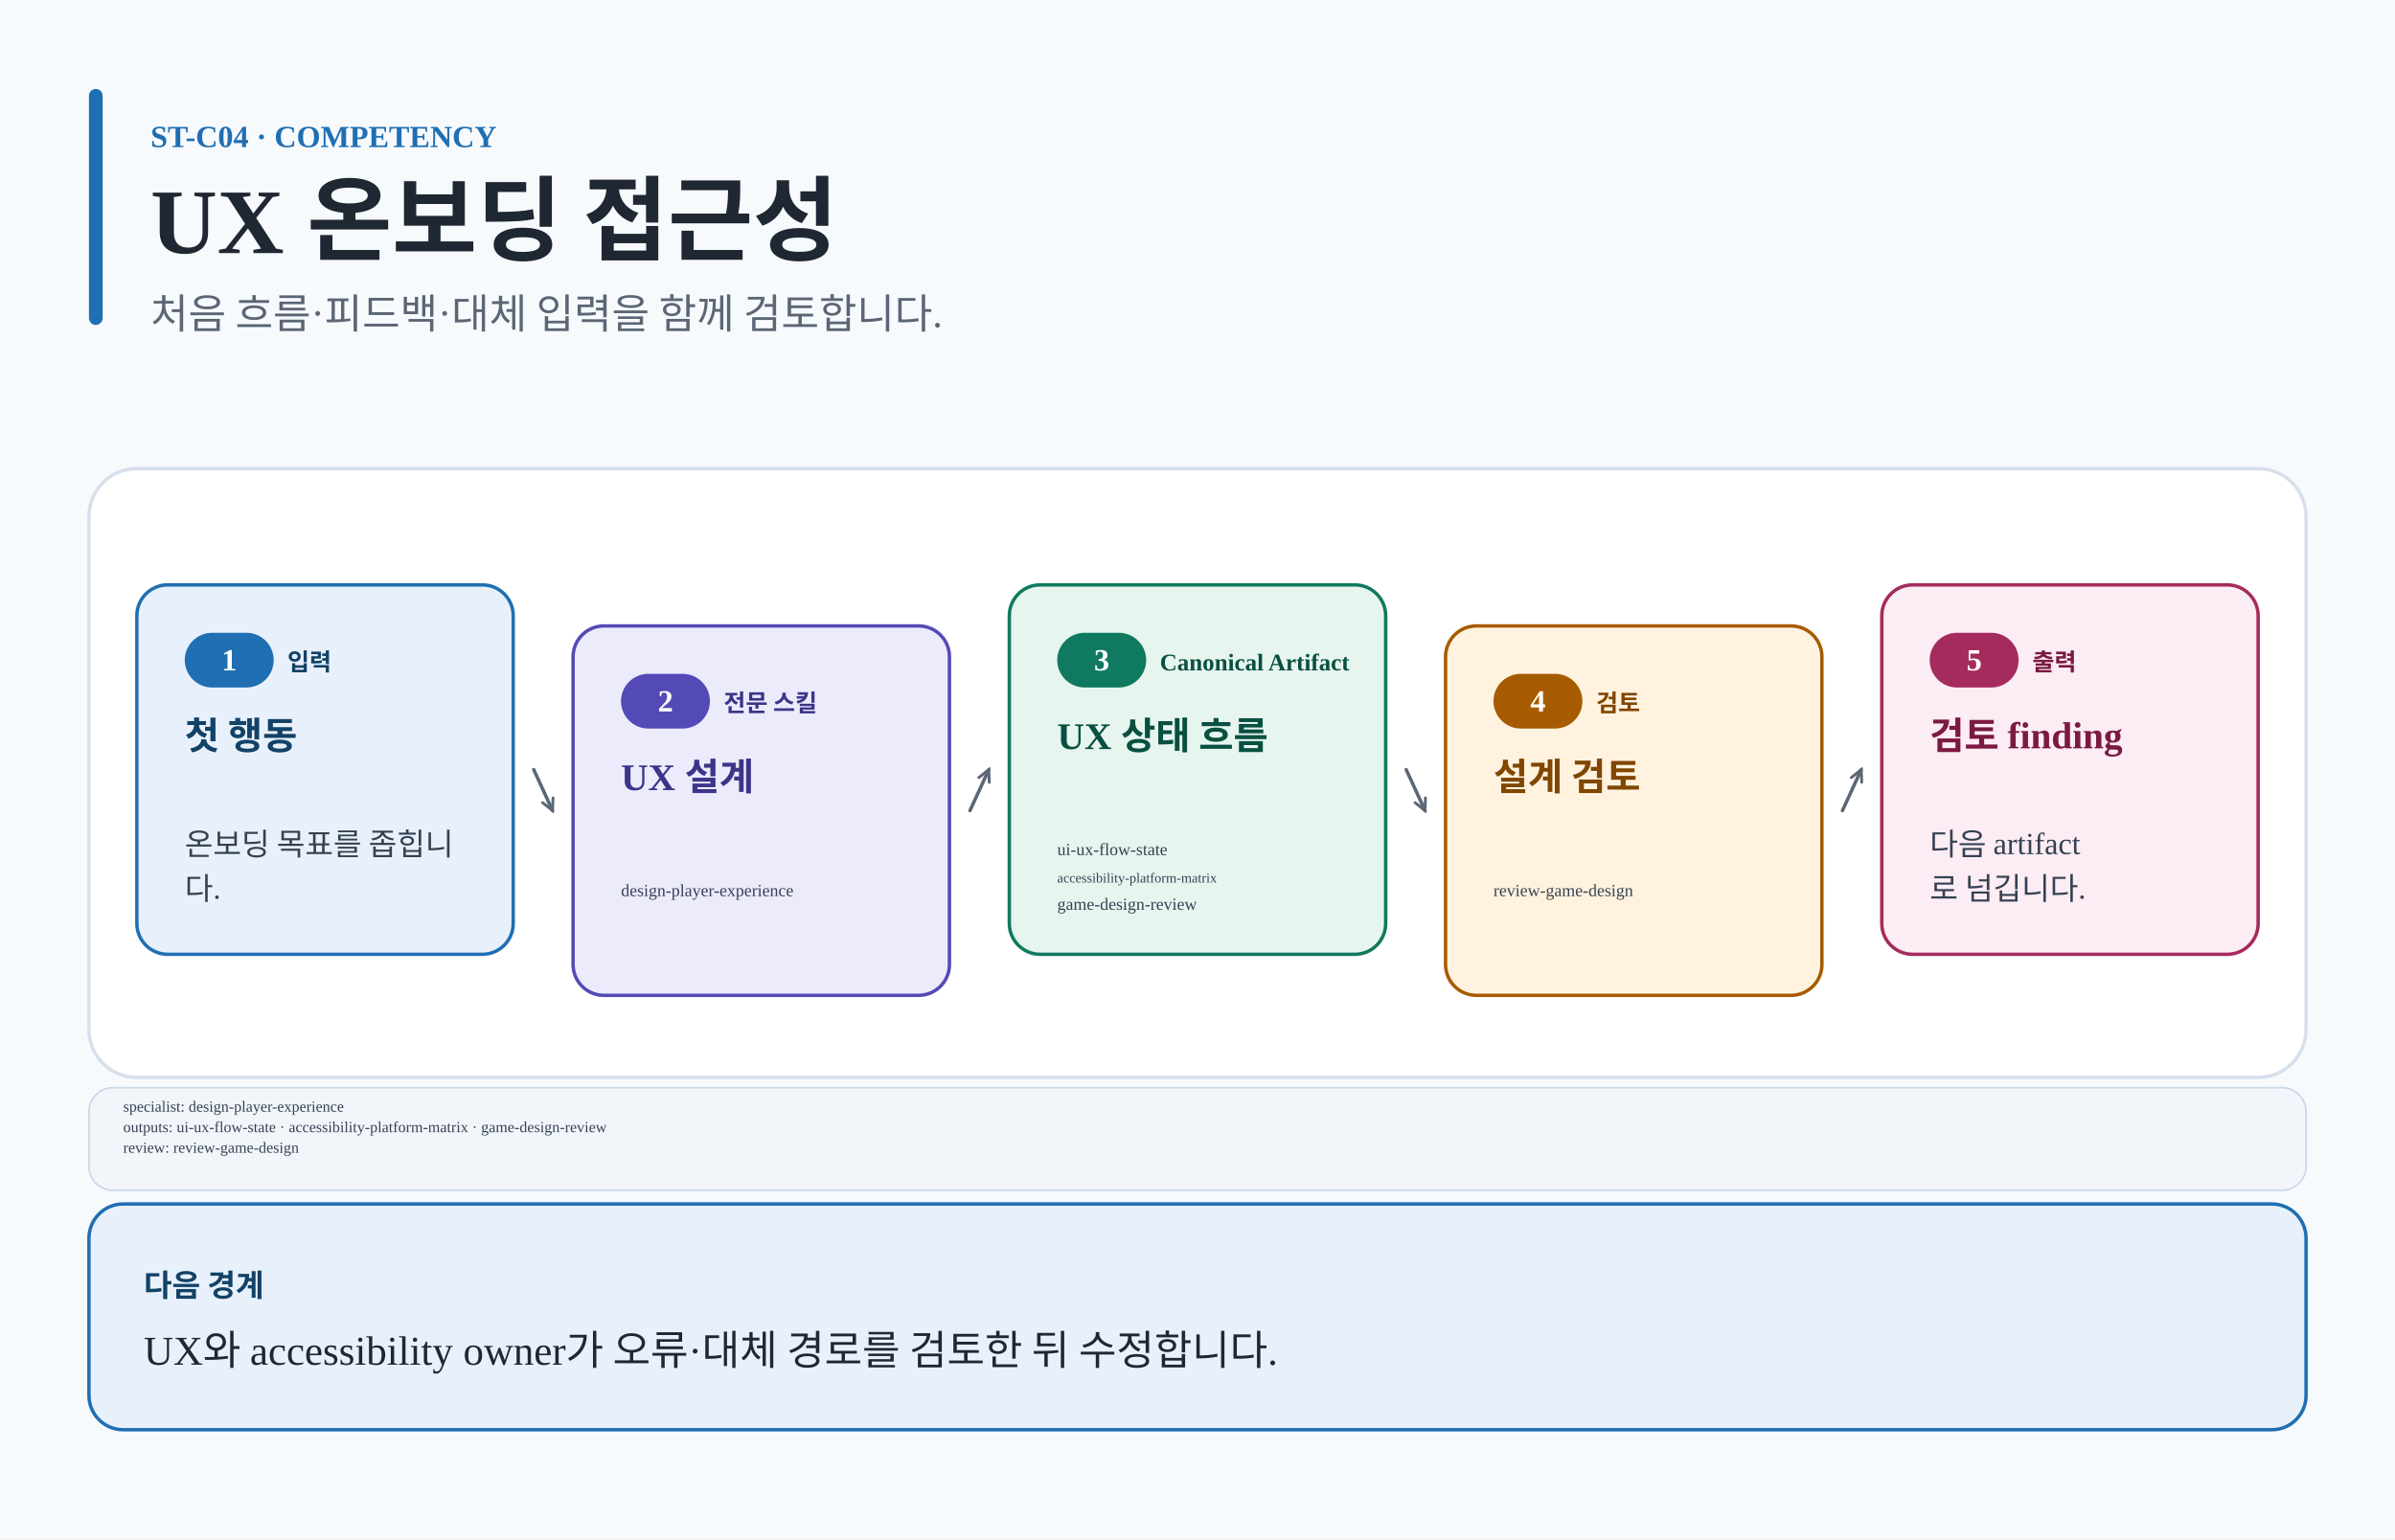
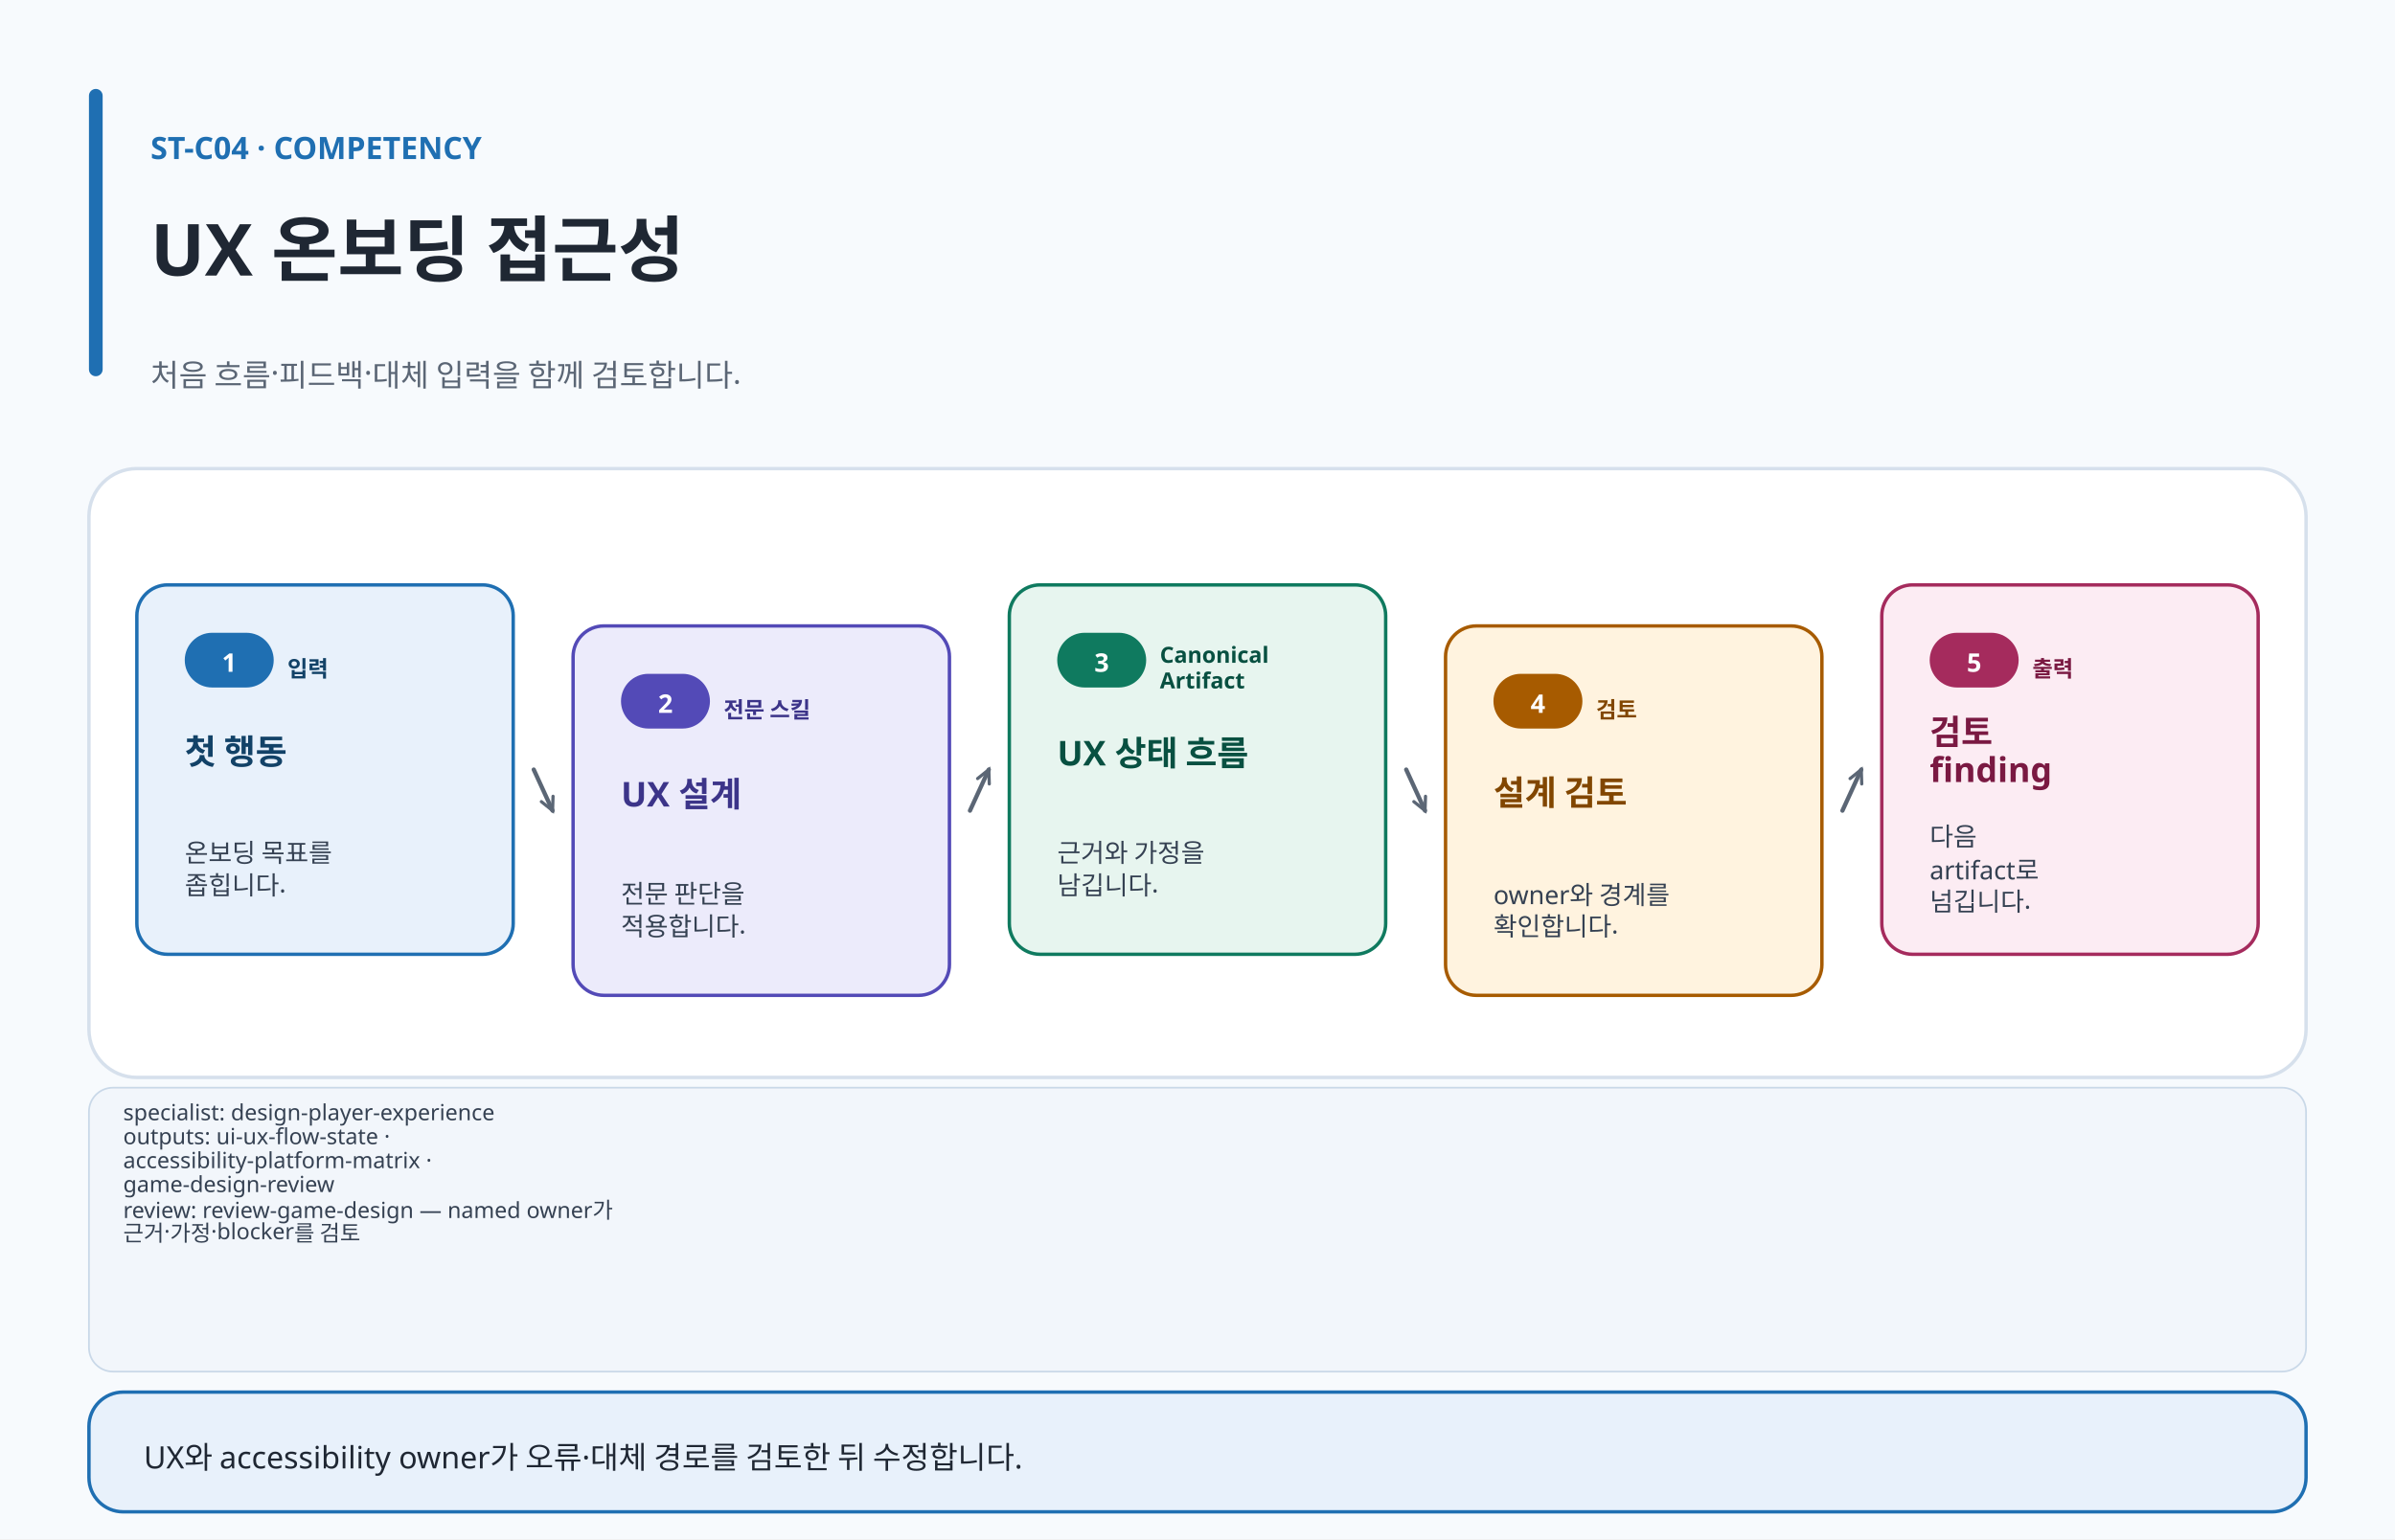
- <svg xmlns="http://www.w3.org/2000/svg" viewBox="0 0 1400 900" width="1400" height="900" role="img" aria-label="UI UX 온보딩과 접근성 검토의 흐름">
+ <svg xmlns="http://www.w3.org/2000/svg" viewBox="0 0 1400 900" width="1400" height="900" role="img" aria-label="UI UX 온보딩과 접근성 검토의 흐름" style="font-family:Pretendard,'Apple SD Gothic Neo','Malgun Gothic','Noto Sans KR',sans-serif">
  <defs>
-     <marker id="open-arrow" viewBox="0 0 12 12" refX="10" refY="6" markerWidth="10" markerHeight="10" markerUnits="userSpaceOnUse" orient="auto">
+     <marker id="open-arrow" viewBox="0 0 12 12" refX="10" refY="6" markerWidth="11.25" markerHeight="11.25" markerUnits="userSpaceOnUse" orient="auto">
      <path d="M 2 2 L 10 6 L 2 10" fill="none" stroke="#5B6675" stroke-width="2" stroke-linecap="round" />
    </marker>
  </defs>
  <rect width="1400" height="900" fill="#F7FAFD" />
-   <rect x="52" y="52" width="8" height="138" rx="4" fill="#1F6FB2" />
-   <text x="88" y="86" fill="#1F6FB2" font-size="18" font-weight="700">ST-C04 · COMPETENCY</text>
-   <text x="88" y="148" fill="#1F2733" font-size="54" font-weight="700">UX 온보딩 접근성</text>
-   <text x="88" y="192" fill="#5B6675" font-size="24">처음 흐름·피드백·대체 입력을 함께 검토합니다.</text>
+   <rect x="52" y="52" width="8" height="168" rx="4" fill="#1F6FB2" />
+   <text data-text-role="eyebrow" x="88" y="86" text-anchor="start" dominant-baseline="central" fill="#1F6FB2" font-size="18" font-weight="700">
+     <tspan x="88" dy="0">ST-C04 · COMPETENCY</tspan>
+   </text>
+   <text data-text-role="title" x="88" y="141" text-anchor="start" dominant-baseline="central" fill="#1F2733" font-size="42" font-weight="700">
+     <tspan x="88" dy="0">UX 온보딩 접근성</tspan>
+   </text>
+   <text data-text-role="description" x="88" y="218" text-anchor="start" dominant-baseline="central" fill="#5B6675" font-size="18" font-weight="400">
+     <tspan x="88" dy="0">처음 흐름·피드백·대체 입력을 함께 검토합니다.</tspan>
+   </text>
  <rect x="52" y="274" width="1296" height="356" rx="28" fill="#FFFFFF" stroke="#D6E0EC" stroke-width="2" />
-   <path d="M 312 450 L 323 474" fill="none" stroke="#5B6675" stroke-width="2" stroke-linecap="round" marker-end="url(#open-arrow)" />
-   <path d="M 567 474 L 578 450" fill="none" stroke="#5B6675" stroke-width="2" stroke-linecap="round" marker-end="url(#open-arrow)" />
-   <path d="M 822 450 L 833 474" fill="none" stroke="#5B6675" stroke-width="2" stroke-linecap="round" marker-end="url(#open-arrow)" />
-   <path d="M 1077 474 L 1088 450" fill="none" stroke="#5B6675" stroke-width="2" stroke-linecap="round" marker-end="url(#open-arrow)" />
+   <path d="M 312 450 L 323 474" fill="none" stroke="#5B6675" stroke-width="2.5" stroke-linecap="round" marker-end="url(#open-arrow)" />
+   <path d="M 567 474 L 578 450" fill="none" stroke="#5B6675" stroke-width="2.5" stroke-linecap="round" marker-end="url(#open-arrow)" />
+   <path d="M 822 450 L 833 474" fill="none" stroke="#5B6675" stroke-width="2.5" stroke-linecap="round" marker-end="url(#open-arrow)" />
+   <path d="M 1077 474 L 1088 450" fill="none" stroke="#5B6675" stroke-width="2.5" stroke-linecap="round" marker-end="url(#open-arrow)" />
  <g aria-label="읽기 순서 1: 첫 행동">
    <rect x="80" y="342" width="220" height="216" rx="18" fill="#E8F1FB" stroke="#1F6FB2" stroke-width="2" />
    <rect x="108" y="370" width="52" height="32" rx="16" fill="#1F6FB2" />
-     <text x="134" y="392" text-anchor="middle" fill="#FFFFFF" font-size="18" font-weight="700">1</text>
-     <text x="168" y="392" fill="#124267" font-size="14" font-weight="700">입력</text>
-     <text x="108" y="438" fill="#124267" font-size="22" font-weight="700">첫 행동</text>
-     <text x="108" y="500" fill="#354152" font-size="18" font-weight="400">온보딩 목표를 좁힙니</text>
-     <text x="108" y="526" fill="#354152" font-size="18" font-weight="400">다.</text>
+     <text data-text-role="caption" x="134" y="387" text-anchor="middle" dominant-baseline="central" fill="#FFFFFF" font-size="15" font-weight="700">
+       <tspan x="134" dy="0">1</tspan>
+     </text>
+     <text data-text-role="caption" x="168" y="390" text-anchor="start" dominant-baseline="central" fill="#124267" font-size="13" font-weight="700">
+       <tspan x="168" dy="0">입력</tspan>
+     </text>
+     <text data-text-role="card-title" x="108" y="438" text-anchor="start" dominant-baseline="central" fill="#124267" font-size="20" font-weight="700">
+       <tspan x="108" dy="0">첫 행동</tspan>
+     </text>
+     <text data-text-role="card-body" x="108" y="497.5" text-anchor="start" dominant-baseline="central" fill="#354152" font-size="15" font-weight="400">
+       <tspan x="108" dy="0">온보딩 목표를</tspan>
+       <tspan x="108" dy="19">좁힙니다.</tspan>
+     </text>
  </g>
  <g aria-label="읽기 순서 2: UX 설계">
    <rect x="335" y="366" width="220" height="216" rx="18" fill="#ECEBFB" stroke="#534AB7" stroke-width="2" />
    <rect x="363" y="394" width="52" height="32" rx="16" fill="#534AB7" />
-     <text x="389" y="416" text-anchor="middle" fill="#FFFFFF" font-size="18" font-weight="700">2</text>
-     <text x="423" y="416" fill="#3C3489" font-size="14" font-weight="700">전문 스킬</text>
-     <text x="363" y="462" fill="#3C3489" font-size="22" font-weight="700">UX 설계</text>
-     <text x="363" y="524" fill="#354152" font-size="10" textLength="164" lengthAdjust="spacingAndGlyphs">design-player-experience</text>
+     <text data-text-role="caption" x="389" y="411" text-anchor="middle" dominant-baseline="central" fill="#FFFFFF" font-size="15" font-weight="700">
+       <tspan x="389" dy="0">2</tspan>
+     </text>
+     <text data-text-role="caption" x="423" y="414" text-anchor="start" dominant-baseline="central" fill="#3C3489" font-size="13" font-weight="700">
+       <tspan x="423" dy="0">전문 스킬</tspan>
+     </text>
+     <text data-text-role="card-title" x="363" y="462" text-anchor="start" dominant-baseline="central" fill="#3C3489" font-size="20" font-weight="700">
+       <tspan x="363" dy="0">UX 설계</tspan>
+     </text>
+     <text data-text-role="card-body" x="363" y="521.5" text-anchor="start" dominant-baseline="central" fill="#354152" font-size="15" font-weight="400">
+       <tspan x="363" dy="0">전문 판단을</tspan>
+       <tspan x="363" dy="19">적용합니다.</tspan>
+     </text>
  </g>
  <g aria-label="읽기 순서 3: UX 상태 흐름">
    <rect x="590" y="342" width="220" height="216" rx="18" fill="#E7F5EF" stroke="#0F7A5F" stroke-width="2" />
    <rect x="618" y="370" width="52" height="32" rx="16" fill="#0F7A5F" />
-     <text x="644" y="392" text-anchor="middle" fill="#FFFFFF" font-size="18" font-weight="700">3</text>
-     <text x="678" y="392" fill="#085041" font-size="14" font-weight="700">Canonical Artifact</text>
-     <text x="618" y="438" fill="#085041" font-size="22" font-weight="700">UX 상태 흐름</text>
-     <text x="618" y="500" fill="#354152" font-size="10" textLength="164" lengthAdjust="spacingAndGlyphs">ui-ux-flow-state</text>
-     <text x="618" y="516" fill="#354152" font-size="8" textLength="164" lengthAdjust="spacingAndGlyphs">accessibility-platform-matrix</text>
-     <text x="618" y="532" fill="#354152" font-size="10" textLength="164" lengthAdjust="spacingAndGlyphs">game-design-review</text>
+     <text data-text-role="caption" x="644" y="387" text-anchor="middle" dominant-baseline="central" fill="#FFFFFF" font-size="15" font-weight="700">
+       <tspan x="644" dy="0">3</tspan>
+     </text>
+     <text data-text-role="caption" x="678" y="382.5" text-anchor="start" dominant-baseline="central" fill="#085041" font-size="13" font-weight="700">
+       <tspan x="678" dy="0">Canonical</tspan>
+       <tspan x="678" dy="15">Artifact</tspan>
+     </text>
+     <text data-text-role="card-title" x="618" y="438" text-anchor="start" dominant-baseline="central" fill="#085041" font-size="20" font-weight="700">
+       <tspan x="618" dy="0">UX 상태 흐름</tspan>
+     </text>
+     <text data-text-role="card-body" x="618" y="497.5" text-anchor="start" dominant-baseline="central" fill="#354152" font-size="15" font-weight="400">
+       <tspan x="618" dy="0">근거와 가정을</tspan>
+       <tspan x="618" dy="19">남깁니다.</tspan>
+     </text>
  </g>
  <g aria-label="읽기 순서 4: 설계 검토">
    <rect x="845" y="366" width="220" height="216" rx="18" fill="#FFF3DF" stroke="#A75B00" stroke-width="2" />
    <rect x="873" y="394" width="52" height="32" rx="16" fill="#A75B00" />
-     <text x="899" y="416" text-anchor="middle" fill="#FFFFFF" font-size="18" font-weight="700">4</text>
-     <text x="933" y="416" fill="#814600" font-size="14" font-weight="700">검토</text>
-     <text x="873" y="462" fill="#814600" font-size="22" font-weight="700">설계 검토</text>
-     <text x="873" y="524" fill="#354152" font-size="10" textLength="164" lengthAdjust="spacingAndGlyphs">review-game-design</text>
+     <text data-text-role="caption" x="899" y="411" text-anchor="middle" dominant-baseline="central" fill="#FFFFFF" font-size="15" font-weight="700">
+       <tspan x="899" dy="0">4</tspan>
+     </text>
+     <text data-text-role="caption" x="933" y="414" text-anchor="start" dominant-baseline="central" fill="#814600" font-size="13" font-weight="700">
+       <tspan x="933" dy="0">검토</tspan>
+     </text>
+     <text data-text-role="card-title" x="873" y="462" text-anchor="start" dominant-baseline="central" fill="#814600" font-size="20" font-weight="700">
+       <tspan x="873" dy="0">설계 검토</tspan>
+     </text>
+     <text data-text-role="card-body" x="873" y="521.5" text-anchor="start" dominant-baseline="central" fill="#354152" font-size="15" font-weight="400">
+       <tspan x="873" dy="0">owner와 경계를</tspan>
+       <tspan x="873" dy="19">확인합니다.</tspan>
+     </text>
  </g>
  <g aria-label="읽기 순서 5: 검토 finding">
    <rect x="1100" y="342" width="220" height="216" rx="18" fill="#FCECF3" stroke="#A52B5D" stroke-width="2" />
    <rect x="1128" y="370" width="52" height="32" rx="16" fill="#A52B5D" />
-     <text x="1154" y="392" text-anchor="middle" fill="#FFFFFF" font-size="18" font-weight="700">5</text>
-     <text x="1188" y="392" fill="#7A1942" font-size="14" font-weight="700">출력</text>
-     <text x="1128" y="438" fill="#7A1942" font-size="22" font-weight="700">검토 finding</text>
-     <text x="1128" y="500" fill="#354152" font-size="18" font-weight="400">다음 artifact</text>
-     <text x="1128" y="526" fill="#354152" font-size="18" font-weight="400">로 넘깁니다.</text>
+     <text data-text-role="caption" x="1154" y="387" text-anchor="middle" dominant-baseline="central" fill="#FFFFFF" font-size="15" font-weight="700">
+       <tspan x="1154" dy="0">5</tspan>
+     </text>
+     <text data-text-role="caption" x="1188" y="390" text-anchor="start" dominant-baseline="central" fill="#7A1942" font-size="13" font-weight="700">
+       <tspan x="1188" dy="0">출력</tspan>
+     </text>
+     <text data-text-role="card-title" x="1128" y="426.5" text-anchor="start" dominant-baseline="central" fill="#7A1942" font-size="20" font-weight="700">
+       <tspan x="1128" dy="0">검토</tspan>
+       <tspan x="1128" dy="23">finding</tspan>
+     </text>
+     <text data-text-role="card-body" x="1128" y="488" text-anchor="start" dominant-baseline="central" fill="#354152" font-size="15" font-weight="400">
+       <tspan x="1128" dy="0">다음</tspan>
+       <tspan x="1128" dy="19">artifact로</tspan>
+       <tspan x="1128" dy="19">넘깁니다.</tspan>
+     </text>
  </g>
-   <rect x="52" y="636" width="1296" height="60" rx="14" fill="#F2F6FB" stroke="#C9D8E8" stroke-width="1" />
-   <text x="72" y="650" fill="#354152" font-size="9">specialist: design-player-experience</text>
-   <text x="72" y="662" fill="#354152" font-size="9">outputs: ui-ux-flow-state · accessibility-platform-matrix · game-design-review</text>
-   <text x="72" y="674" fill="#354152" font-size="9">review: review-game-design</text>
-   <rect x="52" y="704" width="1296" height="132" rx="20" fill="#E8F1FB" stroke="#1F6FB2" stroke-width="2" />
-   <text x="84" y="758" fill="#124267" font-size="18" font-weight="700">다음 경계</text>
-   <text x="84" y="798" fill="#1F2733" font-size="24">UX와 accessibility owner가 오류·대체 경로를 검토한 뒤 수정합니다.</text>
+   <rect x="52" y="636" width="1296" height="166" rx="14" fill="#F2F6FB" stroke="#C9D8E8" stroke-width="1" />
+   <text data-text-role="semantic-rail" x="72" y="650" text-anchor="start" dominant-baseline="central" fill="#354152" font-size="13" font-weight="400">
+     <tspan x="72" dy="0">specialist: design-player-experience</tspan>
+   </text>
+   <text data-text-role="semantic-rail" x="72" y="664" text-anchor="start" dominant-baseline="central" fill="#354152" font-size="13" font-weight="400">
+     <tspan x="72" dy="0">outputs: ui-ux-flow-state ·</tspan>
+     <tspan x="72" dy="14">accessibility-platform-matrix ·</tspan>
+     <tspan x="72" dy="14">game-design-review</tspan>
+   </text>
+   <text data-text-role="semantic-rail" x="72" y="706" text-anchor="start" dominant-baseline="central" fill="#354152" font-size="13" font-weight="400">
+     <tspan x="72" dy="0">review: review-game-design — named owner가</tspan>
+     <tspan x="72" dy="14">근거·가정·blocker를 검토</tspan>
+   </text>
+   <rect x="52" y="814" width="1296" height="70" rx="20" fill="#E8F1FB" stroke="#1F6FB2" stroke-width="2" />
+   <text data-text-role="footer" x="84" y="850" text-anchor="start" dominant-baseline="central" fill="#1F2733" font-size="18" font-weight="400">
+     <tspan x="84" dy="0">UX와 accessibility owner가 오류·대체 경로를 검토한 뒤 수정합니다.</tspan>
+   </text>
</svg>
